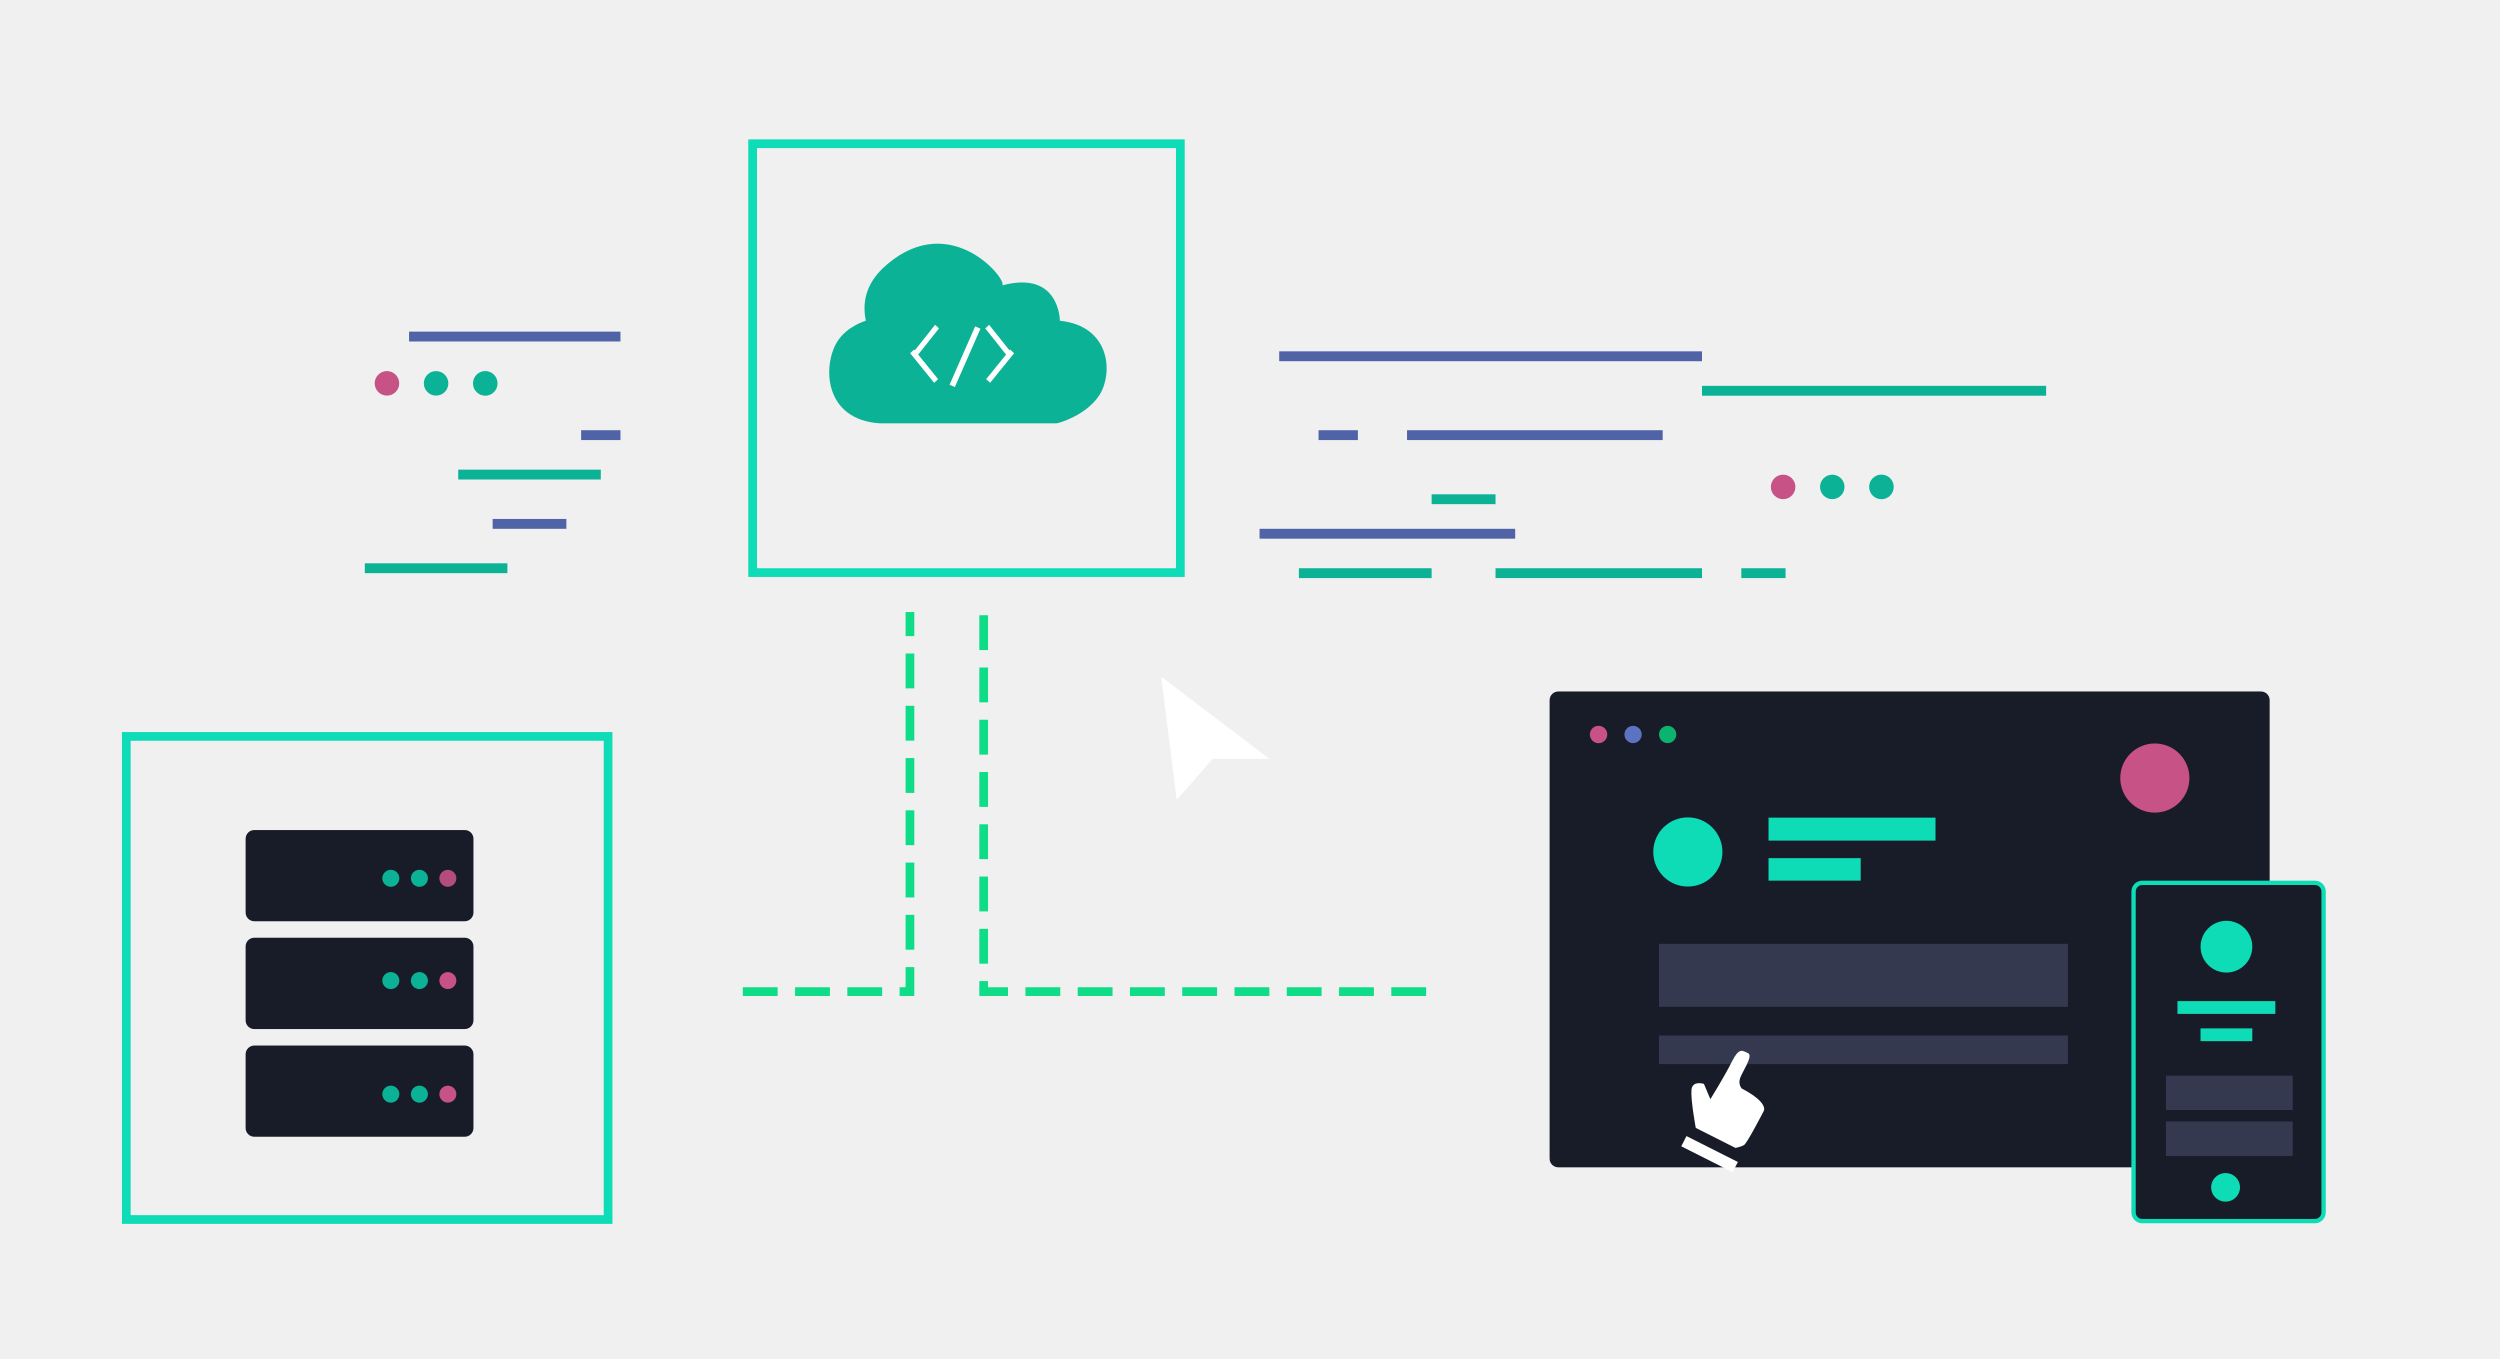
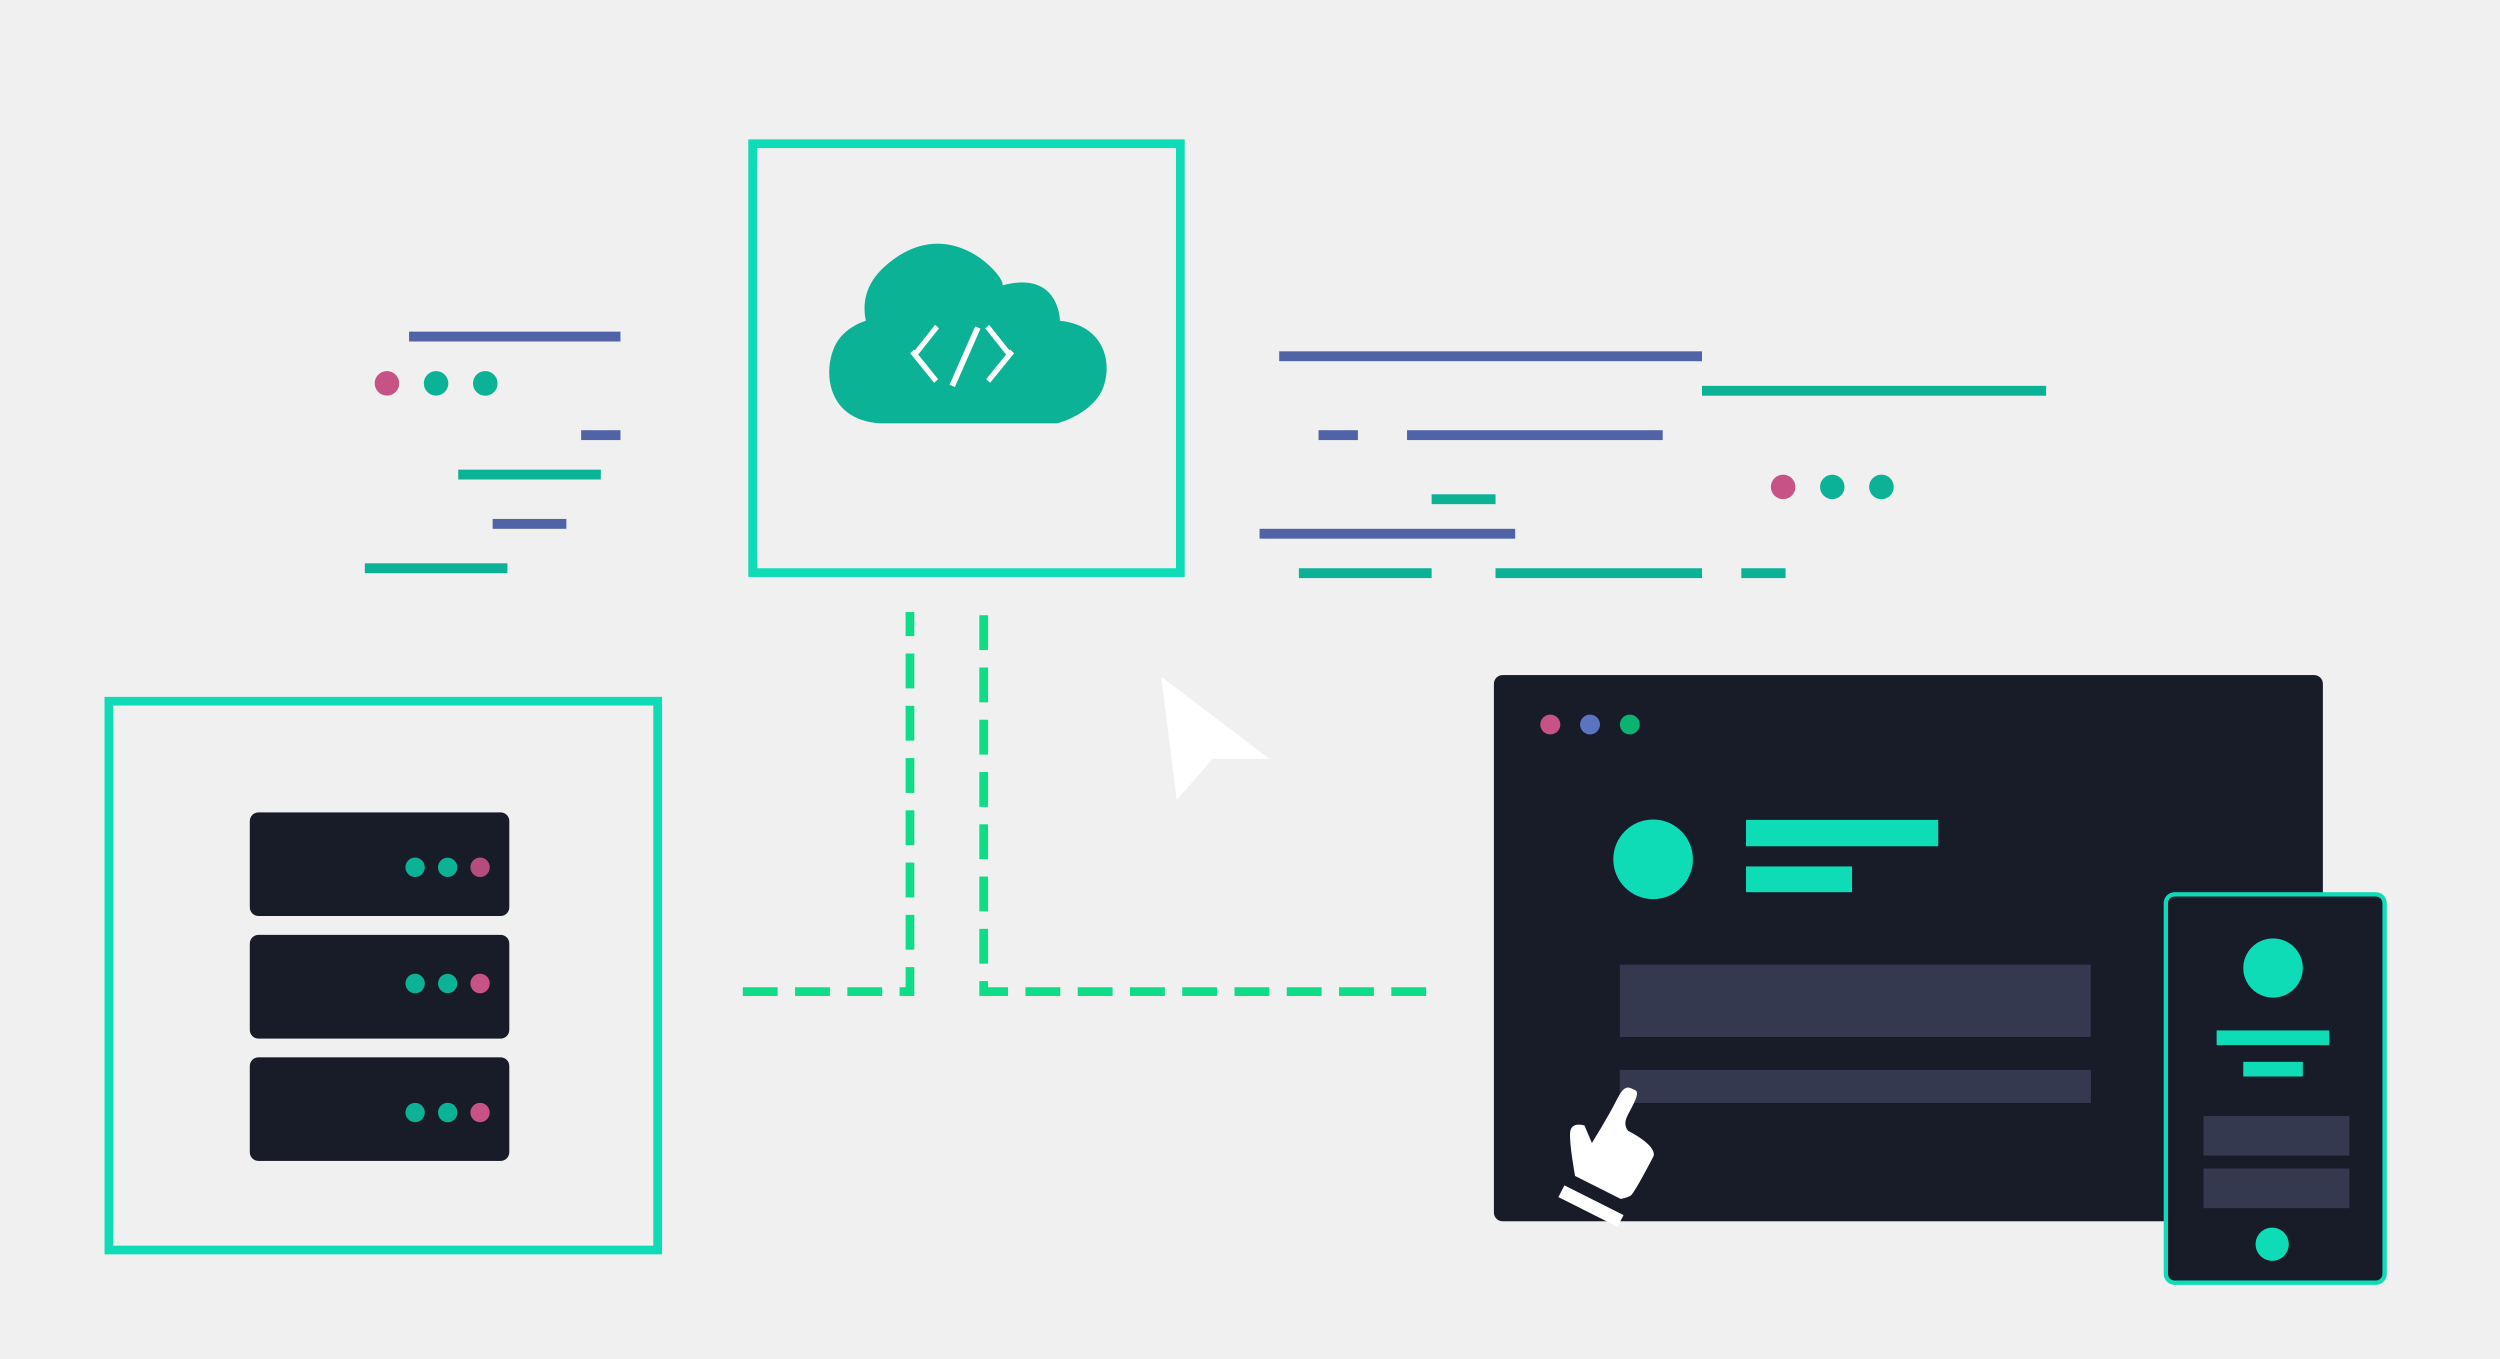
<svg xmlns="http://www.w3.org/2000/svg" preserveAspectRatio="xMidYMid" width="574" height="312" viewBox="0 0 574 312">
  <defs>
    <style>
-       .cls-1, .cls-14 {
-         stroke: #0edc87;
-       }
- 
-       .cls-1, .cls-12, .cls-14, .cls-8 {
-         stroke-width: 2px;
-       }
- 
-       .cls-1 {
-         stroke-dasharray: 8,4;
-       }
- 
-       .cls-1, .cls-12, .cls-14, .cls-25, .cls-26, .cls-27, .cls-8 {
-         fill: none;
-       }
- 
-       .cls-1, .cls-16, .cls-2, .cls-20, .cls-22, .cls-23, .cls-26, .cls-29, .cls-3, .cls-30, .cls-31, .cls-4, .cls-7, .cls-8 {
-         fill-rule: evenodd;
-       }
- 
-       .cls-2, .cls-6 {
-         fill: #0cb296;
-       }
- 
-       .cls-3 {
-         fill: #4f63a6;
-       }
- 
-       .cls-4 {
-         fill: #fff;
-       }
- 
-       .cls-5 {
-         fill: #c75285;
-       }
- 
-       .cls-31, .cls-7 {
-         fill: #181b28;
-       }
- 
-       .cls-31, .cls-8 {
-         stroke: #0edcb7;
-       }
- 
-       .cls-9 {
-         fill: #5c73c1;
-       }
- 
-       .cls-10 {
-         fill: #0cb26f;
-       }
- 
-       .cls-11 {
-         fill: #b54d7c;
-       }
- 
-       .cls-12, .cls-27 {
-         stroke: #0edcb8;
-       }
- 
-       .cls-13, .cls-23 {
-         fill: #0a0c15;
-       }
- 
-       .cls-15, .cls-22 {
-         fill: #0edcb8;
-       }
- 
-       .cls-16 {
-         fill: #0edc87;
-       }
- 
-       .cls-17 {
-         fill: #11131e;
-       }
- 
-       .cls-18 {
-         fill: #273257;
-       }
- 
-       .cls-19 {
-         fill: #6179cc;
-       }
- 
-       .cls-20 {
-         fill: #0ed4b2;
-       }
- 
-       .cls-21 {
-         fill: #3cf0a6;
-       }
- 
-       .cls-24 {
-         fill: #fff568;
-         opacity: 0.68;
-       }
- 
-       .cls-25, .cls-26 {
-         stroke: #6179cc;
-       }
- 
-       .cls-25, .cls-26, .cls-27, .cls-31 {
-         stroke-width: 1px;
-       }
- 
-       .cls-28, .cls-30 {
-         fill: #0edcb7;
-       }
- 
-       .cls-29 {
-         fill: #34394f;
-       }
+ .cls-1,
+ .cls-16 {
+     stroke: #0edc87;
+ }
+ 
+ .cls-1,
+ .cls-14,
+ .cls-16,
+ .cls-8,
+ .cls-9 {
+     stroke-width: 2px;
+ }
+ 
+ .cls-1 {
+     stroke-dasharray: 8, 4;
+ }
+ 
+ .cls-1,
+ .cls-14,
+ .cls-16,
+ .cls-28,
+ .cls-29,
+ .cls-30,
+ .cls-8,
+ .cls-9 {
+     fill: none;
+ }
+ 
+ .cls-1,
+ .cls-10,
+ .cls-11,
+ .cls-12,
+ .cls-13,
+ .cls-18,
+ .cls-2,
+ .cls-22,
+ .cls-24,
+ .cls-25,
+ .cls-29,
+ .cls-3,
+ .cls-32,
+ .cls-33,
+ .cls-34,
+ .cls-4,
+ .cls-7,
+ .cls-8 {
+     fill-rule: evenodd;
+ }
+ 
+ .cls-2,
+ .cls-6 {
+     fill: #0cb296;
+ }
+ 
+ .cls-3 {
+     fill: #4f63a6;
+ }
+ 
+ .cls-4 {
+     fill: #fff;
+ }
+ 
+ .cls-10,
+ .cls-5 {
+     fill: #c75285;
+ }
+ 
+ .cls-34,
+ .cls-7 {
+     fill: #181b28;
+ }
+ 
+ .cls-34,
+ .cls-8,
+ .cls-9 {
+     stroke: #0edcb7;
+ }
+ 
+ .cls-11 {
+     fill: #5c73c1;
+ }
+ 
+ .cls-12,
+ .cls-26 {
+     fill: #0cb26f;
+ }
+ 
+ .cls-13 {
+     fill: #b54d7c;
+ }
+ 
+ .cls-14,
+ .cls-30 {
+     stroke: #0edcb8;
+ }
+ 
+ .cls-15,
+ .cls-25 {
+     fill: #0a0c15;
+ }
+ 
+ .cls-17,
+ .cls-24 {
+     fill: #0edcb8;
+ }
+ 
+ .cls-18 {
+     fill: #0edc87;
+ }
+ 
+ .cls-19 {
+     fill: #11131e;
+ }
+ 
+ .cls-20 {
+     fill: #273257;
+ }
+ 
+ .cls-21 {
+     fill: #6179cc;
+ }
+ 
+ .cls-22 {
+     fill: #0ed4b2;
+ }
+ 
+ .cls-23 {
+     fill: #3cf0a6;
+ }
+ 
+ .cls-27 {
+     fill: #fff568;
+     opacity: 0.68;
+ }
+ 
+ .cls-28,
+ .cls-29 {
+     stroke: #6179cc;
+ }
+ 
+ .cls-28,
+ .cls-29,
+ .cls-30,
+ .cls-34 {
+     stroke-width: 1px;
+ }
+ 
+ .cls-31,
+ .cls-33 {
+     fill: #0edcb7;
+ }
+ 
+ .cls-32 {
+     fill: #34394f;
+ }
+ 
+ .blink-1 .bl1 {
+     animation: bl1 3s infinite;
+ }
+ 
+ @keyframes bl1 {
+     33.33% {
+         fill: #b54d7c;
+     }
+     66.33% {
+         fill: #0cb296;
+     }
+     100% {
+         fill: #0cb296;
+     }
+ }
+ 
+ .blink-1 .bl2 {
+     animation: bl2 3s infinite;
+ }
+ 
+ @keyframes bl2 {
+     33.33% {
+         fill: #0cb296;
+     }
+     66.33% {
+ 
+         fill: #b54d7c;
+     }
+     100% {
+         fill: #0cb296;
+     }
+ }
+ 
+ .blink-1 .bl3 {
+     animation: bl3 3s infinite;
+ }
+ 
+ @keyframes bl3 {
+     33.33% {
+         fill: #0cb296;
+     }
+     66.33% {
+ 
+          fill: #0cb296;
+     }
+     100% {
+        
+         fill: #b54d7c;
+     }
+ }
+ 
+ 
+ .blink-2 .bl1 {
+     animation: bl1 3s infinite;
+ }
+ 
+ @keyframes bl1 {
+     33.33% {
+         fill: #b54d7c;
+     }
+     66.33% {
+         fill: #0cb296;
+     }
+     100% {
+         fill: #0cb296;
+     }
+ }
+ 
+ .blink-2 .bl2 {
+     animation: bl2 3s infinite;
+ }
+ 
+ @keyframes bl2 {
+     33.33% {
+         fill: #0cb296;
+     }
+     66.33% {
+ 
+         fill: #b54d7c;
+     }
+     100% {
+         fill: #0cb296;
+     }
+ }
+ 
+ .blink-2 .bl3 {
+     animation: bl3 3s infinite;
+ }
+ 
+ @keyframes bl3 {
+     33.33% {
+         fill: #0cb296;
+     }
+     66.33% {
+ 
+          fill: #0cb296;
+     }
+     100% {
+        
+         fill: #b54d7c;
+     }
+ }
+ .blink-3 .bl1 {
+     animation: bl1 3s infinite;
+ }
+ 
+ @keyframes bl1 {
+     33.33% {
+         fill: #b54d7c;
+     }
+     66.33% {
+         fill: #0cb296;
+     }
+     100% {
+         fill: #0cb296;
+     }
+ }
+ 
+ .blink-3 .bl2 {
+     animation: bl2 3s infinite;
+ }
+ 
+ @keyframes bl2 {
+     33.33% {
+         fill: #0cb296;
+     }
+     66.33% {
+ 
+         fill: #b54d7c;
+     }
+     100% {
+         fill: #0cb296;
+     }
+ }
+ 
+ .blink-3 .bl3 {
+     animation: bl3 3s infinite;
+ }
+ 
+ @keyframes bl3 {
+     33.33% {
+         fill: #0cb296;
+     }
+     66.33% {
+ 
+          fill: #0cb296;
+     }
+     100% {
+        
+         fill: #b54d7c;
+     }
+ }
+ .gutter{
+   fill: #181b28;
+   transform: translateY(-52px) translateX(-80px) scaleX(1.2) ;
+   z-index: 3;
+ 
+ }
+ .feed{
+   animation: feed 4s ease infinite;
+   z-index: 1;
+ }
+ @keyframes feed{
+   0%{
+      transform: translateY(0px);
+   }
+   20%{
+     transform: translateY(-25px);
+   }
+   
+   40%{
+     transform: translateY(-10px);
+   }
+   60%{
+      transform: translateY(-25px);
+   }
+   100%{
+      transform: translateY(0px);
+   }
+ 
+ }
+ .profile{
+   animation: profile 4s infinite;
+ }
+ @keyframes profile{
+   0%{
+      
+      opacity: 1;
+   }
+   20%{
+    opacity: 0;
+   }
+   
+   40%{
+     opacity: 0.8;
+   }
+   60%{
+     opacity: 0;
+   }
+   100%{
+     opacity: 1;
+   }
+ 
+ }
+ .f1{
+   animation: f1 4s infinite;
+  
+ }
+ @keyframes f1{
+   0%{
+      
+      opacity: 0;
+       transform: translateY(10px);
+   }
+   20%{
+    opacity: 1;
+     transform: translateY(-10px);
+   }
+   
+   40%{
+     opacity: 0.2;
+     transform: translateY(6px);
+   }
+   60%{
+     opacity: 1;
+     transform: translateY(-10px);
+   }
+   100%{
+     opacity: 0;
+     transform: translateY(10px);
+   }
+ 
+ }
+ 
+ 
+ .m-feed{
+   animation: m-feed 6s ease infinite;
+   z-index: 1;
+ }
+ @keyframes m-feed{
+   0%{
+      transform: translateY(0px);
+   }
+   20%{
+     transform: translateY(-7px);
+   }
+   
+   40%{
+     transform: translateY(-1px);
+   }
+   60%{
+      transform: translateY(-5px);
+   }
+   100%{
+      transform: translateY(0px);
+   }
+ 
+ }
+ .pointer1{
+   animation:pointer1 ease 4s infinite;
+   transform: translateX(-20px);
+ }
+ @keyframes pointer1{
+   0%{
+    transform: translateX(-30px) translateY(0px);
+   }
+   20%{
+     transform: translateX(-30px) translateY(-70px);
+   }
+   40%{
+     transform: translateX(-30px) translateY(-10px);
+   }
+   60%{
+      transform: translateX(-30px) translateY(-50px);
+   }
+   100%{
+      transform: translateX(-30px) translateY(0);
+   }
+ }
+ 
+ 
+ .line-1{
+   animation: line-1 infinite 2s;
+ }
+ @keyframes line-1{
+   0%{
+     transform: scaleX(1);
+     transform-origin: 0% 0px;
+     opacity: 0;
+   }
+   50%{
+     transform: scaleX(0.2);
+     transform-origin: 100% 0px;
+     opacity: 1;
+   }
+   70%{
+      transform: scaleX(0);
+     transform-origin: 100% 0px;
+     opacity: 0.2;
+   }
+   100%{
+     transform: scaleX(1);
+     transform-origin: 0% 0px;
+     opacity: 0;
+   }
+ }
+ .line-2{
+   animation: line-2 infinite 2.5s;
+ }
+ @keyframes line-2{
+   0%{
+     transform: scaleX(1);
+     transform-origin: 0% 0px;
+     opacity: 0;
+   }
+   50%{
+     transform: scaleX(0.2);
+     transform-origin: 100% 0px;
+     opacity: 1;
+   }
+   70%{
+      transform: scaleX(0);
+     transform-origin: 100% 0px;
+     opacity: 0.2;
+   }
+   100%{
+     transform: scaleX(1);
+     transform-origin: 0% 0px;
+     opacity: 0;
+   }
+ }
+ .line-3{
+   animation: line-3 infinite 1.75s;
+ }
+ @keyframes line-3{
+   0%{
+     transform: scaleX(1);
+     transform-origin: 0% 0px;
+     opacity: 0;
+   }
+   50%{
+     transform: scaleX(0.2);
+     transform-origin: 100% 0px;
+     opacity: 1;
+   }
+   70%{
+      transform: scaleX(0);
+     transform-origin: 100% 0px;
+     opacity: 0.2;
+   }
+   100%{
+     transform: scaleX(1);
+     transform-origin: 0% 0px;
+     opacity: 0;
+   }
+ }
+ .cleft{
+   animation:cleft 4s infinite;
+ }
+ @keyframes cleft{
+   0%{
+     opacity: 0;
+     transform:translateX(-5px);
+   }
+   20%{
+     opacity: 1;
+     transform:translateX(0px);
+   }
+   80%{
+     opacity: 1;
+     transform:translateX(0px);
+   }
+   100%{
+     opacity: 0;
+   }
+ }
+ .cright{
+   animation:cright 4s infinite;
+ }
+ @keyframes cright{
+   0%{
+     opacity: 0;
+     transform:translateX(5px);
+   }
+   20%{
+     opacity: 1;
+     transform:translateX(0px);
+   }
+   80%{
+     opacity: 1;
+     transform:translateX(0px);
+   }
+   100%{
+     opacity: 0;
+   }
+ }
+ .sline{
+   animation: sline 4s infinite ease;
+ }
+ 
+ @keyframes sline{
+   0%{
+     opacity: 0;
+   }
+   90%{
+     opacity: 1;
+   }
+   100%{
+     opacity: 0;
+   }
+ }
+ 
+ .mouse{
+   animation: mouse 7s ease infinite;
+ }
+ @keyframes mouse{
+   0%{
+     transform: translateY(80px) translateX(-90px);
+   }
+   15%{
+     transform: translateY(80px) translateX(-65px);
+   }
+   30%{
+     transform:translateY(-13px) translateX(-65px);
+   }
+   45%{
+     transform:translateY(-13px) translateX(-35px)
+   }
+   60%{
+     transform: translateY(77px) translateX(-36px)
+   }
+   75%{
+       transform: translateY(77px) translateX(55px);
+   }
+   100%{
+       transform: translateY(80px) translateX(-90px);
+   }
+ }
    </style>
  </defs>
-   <g id="artboard-1">
-     <path d="M170.547,227.673 L208.924,227.673 L208.924,140.523 " class="cls-1" />
-     <path d="M390.779,88.591 L469.791,88.591 L469.791,90.855 L390.779,90.855 L390.779,88.591 Z" class="cls-2" />
-     <path d="M293.708,80.668 L390.779,80.668 L390.779,82.932 L293.708,82.932 L293.708,80.668 Z" class="cls-3" />
-     <path d="M289.193,121.414 L347.887,121.414 L347.887,123.677 L289.193,123.677 L289.193,121.414 Z" class="cls-3" />
-     <path d="M323.055,98.777 L381.749,98.777 L381.749,101.041 L323.055,101.041 L323.055,98.777 Z" class="cls-3" />
-     <path d="M302.738,98.777 L311.768,98.777 L311.768,101.041 L302.738,101.041 L302.738,98.777 Z" class="cls-3" />
-     <path d="M133.428,98.777 L142.457,98.777 L142.457,101.041 L133.428,101.041 L133.428,98.777 Z" class="cls-3" />
-     <path d="M93.922,76.141 L142.457,76.141 L142.457,78.405 L93.922,78.405 L93.922,76.141 Z" class="cls-3" />
-     <path d="M83.763,129.336 L116.497,129.336 L116.497,131.600 L83.763,131.600 L83.763,129.336 Z" class="cls-2" />
-     <path d="M105.209,107.832 L137.943,107.832 L137.943,110.095 L105.209,110.095 L105.209,107.832 Z" class="cls-2" />
-     <path d="M113.110,119.150 L130.041,119.150 L130.041,121.414 L113.110,121.414 L113.110,119.150 Z" class="cls-3" />
-     <path d="M328.699,113.491 L343.372,113.491 L343.372,115.755 L328.699,115.755 L328.699,113.491 Z" class="cls-2" />
-     <path d="M298.223,130.468 L328.699,130.468 L328.699,132.732 L298.223,132.732 L298.223,130.468 Z" class="cls-2" />
-     <path d="M343.372,130.468 L390.779,130.468 L390.779,132.732 L343.372,132.732 L343.372,130.468 Z" class="cls-2" />
-     <path d="M399.809,130.468 L409.968,130.468 L409.968,132.732 L399.809,132.732 L399.809,130.468 Z" class="cls-2" />
-     <path d="M270.166,183.664 L266.618,155.368 L291.451,174.232 L278.443,174.232 L270.166,183.664 Z" class="cls-4" />
-     <circle cx="409.405" cy="111.797" r="2.815" class="cls-5" />
-     <circle cx="420.69" cy="111.797" r="2.81" class="cls-6" />
-     <path d="M431.978,108.964 C433.537,108.964 434.800,110.230 434.800,111.793 C434.800,113.356 433.537,114.623 431.978,114.623 C430.420,114.623 429.156,113.356 429.156,111.793 C429.156,110.230 430.420,108.964 431.978,108.964 Z" class="cls-2" />
-     <circle cx="88.845" cy="88.016" r="2.815" class="cls-5" />
-     <circle cx="100.125" cy="88.016" r="2.815" class="cls-6" />
-     <path d="M111.417,85.195 C112.976,85.195 114.239,86.462 114.239,88.025 C114.239,89.588 112.976,90.855 111.417,90.855 C109.859,90.855 108.595,89.588 108.595,88.025 C108.595,86.462 109.859,85.195 111.417,85.195 Z" class="cls-2" />
-     <path d="M327.441,227.673 L225.855,227.673 L225.855,140.523 " class="cls-1" />
-     <path d="M357.789,158.764 L519.113,158.764 C520.218,158.764 521.113,159.659 521.113,160.764 L521.113,266.019 C521.113,267.124 520.218,268.019 519.113,268.019 L357.789,268.019 C356.684,268.019 355.789,267.124 355.789,266.019 L355.789,160.764 C355.789,159.659 356.684,158.764 357.789,158.764 Z" class="cls-7" />
-     <path d="M172.805,33.000 L271.005,33.000 L271.005,131.468 L172.805,131.468 L172.805,33.000 Z" class="cls-8" />
-     <path d="M29.000,169.082 L139.616,169.082 L139.616,280.000 L29.000,280.000 L29.000,169.082 Z" class="cls-8" />
-     <circle cx="367.03" cy="168.64" r="2" class="cls-5" />
-     <circle cx="374.955" cy="168.64" r="1.985" class="cls-9" />
-     <circle cx="382.895" cy="168.64" r="1.985" class="cls-10" />
-     <path d="M58.395,190.577 L106.705,190.577 C107.809,190.577 108.705,191.472 108.705,192.577 L108.705,209.515 C108.705,210.620 107.809,211.515 106.705,211.515 L58.395,211.515 C57.290,211.515 56.395,210.620 56.395,209.515 L56.395,192.577 C56.395,191.472 57.290,190.577 58.395,190.577 Z" class="cls-7" />
-     <path d="M58.395,215.300 L106.705,215.300 C107.809,215.300 108.705,216.195 108.705,217.300 L108.705,234.274 C108.705,235.378 107.809,236.274 106.705,236.274 L58.395,236.274 C57.290,236.274 56.395,235.378 56.395,234.274 L56.395,217.300 C56.395,216.195 57.290,215.300 58.395,215.300 Z" class="cls-7" />
-     <path d="M58.395,240.058 L106.705,240.058 C107.809,240.058 108.705,240.954 108.705,242.058 L108.705,258.997 C108.705,260.102 107.809,260.997 106.705,260.997 L58.395,260.997 C57.290,260.997 56.395,260.102 56.395,258.997 L56.395,242.058 C56.395,240.954 57.290,240.058 58.395,240.058 Z" class="cls-7" />
-     <circle cx="89.735" cy="201.657" r="1.955" class="cls-6" />
-     <circle cx="96.295" cy="201.657" r="1.955" class="cls-6" />
-     <circle cx="102.83" cy="201.657" r="1.95" class="cls-11" />
-     <circle cx="89.735" cy="225.14" r="1.955" class="cls-6" />
-     <circle cx="96.295" cy="225.14" r="1.955" class="cls-6" />
-     <circle cx="102.83" cy="225.14" r="1.95" class="cls-5" />
-     <circle cx="89.735" cy="251.219" r="1.955" class="cls-6" />
-     <circle cx="96.295" cy="251.219" r="1.955" class="cls-6" />
-     <circle cx="102.83" cy="251.219" r="1.95" class="cls-5" />
-     <path d="M202.091,97.202 L242.527,97.202 C243.070,97.188 249.437,95.363 252.430,90.703 C255.624,85.732 254.992,74.838 243.352,73.645 C243.352,73.645 243.302,61.976 230.149,65.522 C231.203,64.051 218.340,48.297 203.741,60.648 C200.848,63.095 197.451,67.153 198.790,73.645 C198.790,73.645 194.448,74.854 192.188,78.519 C188.871,83.899 189.076,96.414 202.091,97.202 Z" class="cls-2" />
-     <path d="M215.590,75.404 L210.815,81.409 L215.389,87.056 L214.478,87.896 L208.968,81.093 L209.879,80.253 L210.035,80.445 L214.705,74.573 L215.590,75.404 Z" class="cls-4" />
-     <path d="M232.842,81.093 L227.331,87.896 L226.420,87.056 L230.994,81.409 L226.219,75.404 L227.104,74.573 L231.775,80.445 L231.931,80.253 L232.842,81.093 Z" class="cls-4" />
-     <path d="M223.901,74.933 L225.116,75.469 L219.235,88.866 L218.020,88.330 L223.901,74.933 Z" class="cls-4" />
-     <g>
-       <rect x="-364" y="-274" width="86" height="86" class="cls-12" />
-       <rect x="-365" y="-175" width="87" height="87" class="cls-12" />
-       <rect x="-254" y="-261" width="224" height="163" rx="10" ry="10" class="cls-13" />
-       <rect x="-243" y="-252" width="201" height="141" class="cls-14" />
-       <rect x="-182" y="-183" width="106" height="12" class="cls-15" />
-       <rect x="-165" y="-205" width="88" height="12" class="cls-15" />
-       <path d="M-155.172,-92.000 L-120.828,-92.000 C-119.611,-92.000 -118.625,-91.014 -118.625,-89.797 C-118.625,-88.580 -119.611,-87.594 -120.828,-87.594 L-155.172,-87.594 C-156.389,-87.594 -157.375,-88.580 -157.375,-89.797 C-157.375,-91.014 -156.389,-92.000 -155.172,-92.000 Z" class="cls-16" />
-       <rect x="-237" y="-245" width="188" height="20" class="cls-17" />
-       <circle cx="-62" cy="-134" r="8" class="cls-15" />
-       <rect x="-214" y="-163" width="137" height="26" class="cls-15" />
-       <rect x="-346" y="-254" width="41.969" height="10" class="cls-18" />
-       <rect x="-346" y="-238" width="59" height="10" class="cls-15" />
-       <rect x="-346" y="-221" width="36.313" height="10" class="cls-19" />
-       <path d="M-350.934,-158.897 L-351.679,-158.065 L-351.817,-158.184 L-356.425,-154.215 L-357.164,-155.040 L-352.664,-158.915 L-357.190,-162.816 L-356.445,-163.647 L-351.809,-159.651 L-351.699,-159.746 L-350.960,-158.922 L-350.962,-158.921 L-350.934,-158.897 Z" class="cls-20" />
-       <rect x="-302.312" y="-221" width="15.312" height="10" class="cls-5" />
-       <rect x="-357" y="-252" width="3" height="5.063" class="cls-5" />
-       <rect x="-357" y="-235.531" width="3" height="5.062" class="cls-21" />
-       <rect x="-357" y="-218.062" width="3" height="5.062" class="cls-21" />
-       <rect x="-304.312" y="-156.469" width="10.406" height="1.563" class="cls-15" />
-       <circle cx="-317.015" cy="-158.203" r="3.204" class="cls-12" />
-       <path d="M-308.005,-155.847 L-308.829,-154.997 L-311.162,-157.839 L-311.214,-157.784 L-311.500,-158.048 L-311.500,-155.000 L-312.656,-155.000 L-312.656,-161.406 L-311.500,-161.406 L-311.500,-159.192 L-309.317,-161.574 L-308.463,-160.785 L-310.360,-158.715 L-308.005,-155.847 Z" class="cls-22" />
-       <path d="M-341.671,-161.995 C-341.580,-161.854 -335.061,-162.039 -341.231,-156.065 L-338.189,-156.169 L-338.189,-155.004 L-343.993,-155.004 L-343.993,-156.169 C-343.993,-156.169 -340.128,-157.886 -339.930,-159.082 C-339.561,-161.308 -343.993,-160.247 -343.993,-160.247 L-343.993,-161.413 L-341.671,-161.995 Z" class="cls-22" />
-       <ellipse cx="-333.546" cy="-158.5" rx="2.891" ry="3.5" class="cls-12" />
-       <ellipse cx="-326" cy="-158.5" rx="2.906" ry="3.5" class="cls-12" />
-       <path d="M-208.953,-86.094 L-67.047,-86.094 C-64.812,-86.094 -63.000,-84.282 -63.000,-82.047 C-63.000,-79.812 -64.812,-78.000 -67.047,-78.000 L-208.953,-78.000 C-211.188,-78.000 -213.000,-79.812 -213.000,-82.047 C-213.000,-84.282 -211.188,-86.094 -208.953,-86.094 Z" class="cls-23" />
-       <ellipse cx="-75.795" cy="-234.5" rx="2.205" ry="2.5" class="cls-10" />
-       <circle cx="-67" cy="-234.5" r="2.22" class="cls-19" />
-       <circle cx="-58.205" cy="-234.5" r="2.205" class="cls-5" />
-       <rect x="-230" y="-162" width="120" height="20" class="cls-24" />
-       <rect x="-218" y="-203" width="14" height="15" class="cls-25" />
-       <path d="M-212.342,-197.135 L-210.868,-191.947 L-207.184,-197.135 L-203.500,-193.429 L-203.500,-187.500 L-217.500,-187.500 L-217.500,-194.171 L-212.342,-197.135 Z" class="cls-26" />
-       <ellipse cx="-203.5" cy="-203.563" rx="5.5" ry="5.438" class="cls-27" />
-       <path d="M-294.072,-230.646 L-289.765,-226.320 L-292.385,-223.719 L-296.693,-228.045 L-298.197,-221.997 L-303.236,-236.856 L-304.001,-237.624 L-303.429,-237.427 L-303.623,-237.999 L-302.858,-237.230 L-288.006,-232.113 L-294.072,-230.646 Z" class="cls-4" />
-       <circle cx="387.53" cy="195.61" r="7.94" class="cls-28" />
-       <circle cx="494.75" cy="178.64" r="7.94" class="cls-5" />
-       <path d="M380.903,216.699 L474.800,216.699 L474.800,231.165 L380.903,231.165 L380.903,216.699 Z" class="cls-29" />
-       <path d="M380.903,237.743 L474.800,237.743 L474.800,244.322 L380.903,244.322 L380.903,237.743 Z" class="cls-29" />
-       <path d="M406.053,187.731 L444.394,187.731 L444.394,193.001 L406.053,193.001 L406.053,187.731 Z" class="cls-30" />
-       <path d="M406.053,197.033 L427.216,197.033 L427.216,202.197 L406.053,202.197 L406.053,197.033 Z" class="cls-30" />
-       <path d="M491.867,202.697 L531.500,202.697 C532.605,202.697 533.500,203.593 533.500,204.697 L533.500,278.368 C533.500,279.473 532.605,280.368 531.500,280.368 L491.867,280.368 C490.763,280.368 489.867,279.473 489.867,278.368 L489.867,204.697 C489.867,203.593 490.763,202.697 491.867,202.697 Z" class="cls-31" />
-       <path d="M510.990,269.328 C512.821,269.328 514.305,270.801 514.305,272.617 C514.305,274.434 512.821,275.907 510.990,275.907 C509.158,275.907 507.674,274.434 507.674,272.617 C507.674,270.801 509.158,269.328 510.990,269.328 Z" class="cls-30" />
-       <circle cx="511.19" cy="217.36" r="5.94" class="cls-28" />
-       <path d="M499.949,229.856 L522.418,229.856 L522.418,232.792 L499.949,232.792 L499.949,229.856 Z" class="cls-30" />
-       <path d="M505.240,236.116 L517.127,236.116 L517.127,239.052 L505.240,239.052 L505.240,236.116 Z" class="cls-30" />
-       <path d="M497.304,246.975 L526.404,246.975 L526.404,254.862 L497.304,254.862 L497.304,246.975 Z" class="cls-29" />
-       <path d="M497.304,257.479 L526.404,257.479 L526.404,265.402 L497.304,265.402 L497.304,257.479 Z" class="cls-29" />
-       <path d="M392.705,252.370 L391.220,248.858 C391.220,248.858 388.600,247.994 388.365,250.182 C388.131,252.369 389.347,258.967 389.347,258.967 L398.459,263.562 C398.459,263.562 399.707,263.337 400.432,262.899 C401.157,262.461 404.896,255.201 404.896,255.201 C404.896,255.201 406.424,253.346 399.940,249.939 C399.940,249.939 399.008,249.061 399.534,247.523 C400.023,246.093 402.628,242.382 401.352,241.808 C400.077,241.234 399.315,240.380 397.616,243.793 C395.917,247.205 392.705,252.370 392.705,252.370 Z" class="cls-4" />
-       <path d="M387.216,260.844 L399.013,266.793 L397.818,269.141 L386.020,263.192 L387.216,260.844 Z" class="cls-4" />
+   <path d="M170.547,227.673 L208.924,227.673 L208.924,140.523 " class="cls-1" />
+   <path d="M390.779,88.591 L469.791,88.591 L469.791,90.855 L390.779,90.855 L390.779,88.591 Z" class="cls-2 line-2" />
+   <path d="M293.708,80.668 L390.779,80.668 L390.779,82.932 L293.708,82.932 L293.708,80.668 Z" class="cls-3 line-1" />
+   <path d="M289.193,121.414 L347.887,121.414 L347.887,123.677 L289.193,123.677 L289.193,121.414 Z" class="cls-3 line-2" />
+   <path d="M323.055,98.777 L381.749,98.777 L381.749,101.041 L323.055,101.041 L323.055,98.777 Z" class="cls-3 line-3" />
+   <path d="M302.738,98.777 L311.768,98.777 L311.768,101.041 L302.738,101.041 L302.738,98.777 Z" class="cls-3 line-3" />
+   <path d="M133.428,98.777 L142.457,98.777 L142.457,101.041 L133.428,101.041 L133.428,98.777 Z" class="cls-3 line-1" />
+   <path d="M93.922,76.141 L142.457,76.141 L142.457,78.405 L93.922,78.405 L93.922,76.141 Z" class="cls-3 line-3" />
+   <path d="M83.763,129.336 L116.497,129.336 L116.497,131.600 L83.763,131.600 L83.763,129.336 Z" class="cls-2 line-1" />
+   <path d="M105.209,107.832 L137.943,107.832 L137.943,110.095 L105.209,110.095 L105.209,107.832 Z" class="cls-2 line-1" />
+   <path d="M113.110,119.150 L130.041,119.150 L130.041,121.414 L113.110,121.414 L113.110,119.150 Z" class="cls-3 line-2" />
+   <path d="M328.699,113.491 L343.372,113.491 L343.372,115.755 L328.699,115.755 L328.699,113.491 Z" class="cls-2 line-2" />
+   <path d="M298.223,130.468 L328.699,130.468 L328.699,132.732 L298.223,132.732 L298.223,130.468 Z" class="cls-2 line-2" />
+   <path d="M343.372,130.468 L390.779,130.468 L390.779,132.732 L343.372,132.732 L343.372,130.468 Z" class="cls-2 line-1" />
+   <path d="M399.809,130.468 L409.968,130.468 L409.968,132.732 L399.809,132.732 L399.809,130.468 Z" class="cls-2 line-1" />
+   <path d="M270.166,183.664 L266.618,155.368 L291.451,174.232 L278.443,174.232 L270.166,183.664 Z" class="cls-4 mouse" />
+   <g class="blink-2">
+     <circle cx="409.405" cy="111.797" r="2.815" class="cls-5 bl2" />
+     <circle cx="420.69" cy="111.797" r="2.81" class="cls-6 bl3" />
+     <path d="M431.978,108.964 C433.537,108.964 434.800,110.230 434.800,111.793 C434.800,113.356 433.537,114.623 431.978,114.623 C430.420,114.623 429.156,113.356 429.156,111.793 C429.156,110.230 430.420,108.964 431.978,108.964 Z" class="cls-2 bl1" />
+   </g>
+   <g class="blink-1">
+     <circle cx="88.845" cy="88.016" r="2.815" class="cls-5 bl1" />
+     <circle cx="100.125" cy="88.016" r="2.815" class="cls-6 bl2" />
+     <path d="M111.417,85.195 C112.976,85.195 114.239,86.462 114.239,88.025 C114.239,89.588 112.976,90.855 111.417,90.855 C109.859,90.855 108.595,89.588 108.595,88.025 C108.595,86.462 109.859,85.195 111.417,85.195 Z" class="cls-2 bl3" />
+   </g>
+   <path d="M327.441,227.673 L225.855,227.673 L225.855,140.523 " class="cls-1" />
+   <path d="M345.000,155.000 L531.330,155.000 C532.435,155.000 533.330,155.895 533.330,157.000 L533.330,278.408 C533.330,279.513 532.435,280.408 531.330,280.408 L345.000,280.408 C343.895,280.408 343.000,279.513 343.000,278.408 L343.000,157.000 C343.000,155.895 343.895,155.000 345.000,155.000 Z" class="cls-7" />
+   <path d="M172.805,33.000 L271.005,33.000 L271.005,131.468 L172.805,131.468 L172.805,33.000 Z" class="cls-8" />
+   <rect x="25" y="161" width="126" height="126" class="cls-9" />
+   <path d="M355.950,164.073 C357.222,164.073 358.252,165.093 358.252,166.350 C358.252,167.608 357.222,168.627 355.950,168.627 C354.679,168.627 353.648,167.608 353.648,166.350 C353.648,165.093 354.679,164.073 355.950,164.073 Z" class="cls-10" />
+   <path d="M365.069,164.073 C366.331,164.073 367.353,165.093 367.353,166.350 C367.353,167.608 366.331,168.627 365.069,168.627 C363.808,168.627 362.785,167.608 362.785,166.350 C362.785,165.093 363.808,164.073 365.069,164.073 Z" class="cls-11" />
+   <path d="M374.206,164.073 C375.468,164.073 376.490,165.093 376.490,166.350 C376.490,167.608 375.468,168.627 374.206,168.627 C372.945,168.627 371.922,167.608 371.922,166.350 C371.922,165.093 372.945,164.073 374.206,164.073 Z" class="cls-12" />
+   <path d="M59.354,186.527 L114.937,186.527 C116.042,186.527 116.937,187.422 116.937,188.527 L116.937,208.314 C116.937,209.418 116.042,210.314 114.937,210.314 L59.354,210.314 C58.250,210.314 57.354,209.418 57.354,208.314 L57.354,188.527 C57.354,187.422 58.250,186.527 59.354,186.527 Z" class="cls-7" />
+   <path d="M59.354,214.645 L114.937,214.645 C116.042,214.645 116.937,215.540 116.937,216.645 L116.937,236.467 C116.937,237.572 116.042,238.467 114.937,238.467 L59.354,238.467 C58.250,238.467 57.354,237.572 57.354,236.467 L57.354,216.645 C57.354,215.540 58.250,214.645 59.354,214.645 Z" class="cls-7" />
+   <path d="M59.354,242.763 L114.937,242.763 C116.042,242.763 116.937,243.659 116.937,244.763 L116.937,264.550 C116.937,265.655 116.042,266.550 114.937,266.550 L59.354,266.550 C58.250,266.550 57.354,265.655 57.354,264.550 L57.354,244.763 C57.354,243.659 58.250,242.763 59.354,242.763 Z" class="cls-7" />
+   <g class="blink-1">
+     <path d="M95.314,196.893 C96.543,196.893 97.539,197.895 97.539,199.130 C97.539,200.365 96.543,201.367 95.314,201.367 C94.086,201.367 93.090,200.365 93.090,199.130 C93.090,197.895 94.086,196.893 95.314,196.893 Z" class="cls-2 bl3 " />
+     <circle cx="102.78" cy="199.14" r="2.22" class="cls-6 bl2" />
+     <path d="M110.228,196.893 C111.457,196.893 112.453,197.895 112.453,199.130 C112.453,200.365 111.457,201.367 110.228,201.367 C108.999,201.367 108.003,200.365 108.003,199.130 C108.003,197.895 108.999,196.893 110.228,196.893 Z" class="cls-13 bl1" />
+   </g>
+   <g class="blink-2">
+     <path d="M95.314,223.556 C96.543,223.556 97.539,224.566 97.539,225.811 C97.539,227.056 96.543,228.065 95.314,228.065 C94.086,228.065 93.090,227.056 93.090,225.811 C93.090,224.566 94.086,223.556 95.314,223.556 Z" class="cls-2 bl1" />
+     <circle cx="102.78" cy="225.813" r="2.22" class="cls-6 bl2" />
+     <path d="M110.228,223.556 C111.457,223.556 112.453,224.566 112.453,225.811 C112.453,227.056 111.457,228.065 110.228,228.065 C108.999,228.065 108.003,227.056 108.003,225.811 C108.003,224.566 108.999,223.556 110.228,223.556 Z" class="cls-10 bl3" />
+   </g>
+   <g class="blink-3">
+     <circle cx="95.31" cy="255.438" r="2.22" class="cls-6 bl2" />
+     <path d="M102.789,253.201 C104.018,253.201 105.014,254.203 105.014,255.438 C105.014,256.673 104.018,257.675 102.789,257.675 C101.560,257.675 100.564,256.673 100.564,255.438 C100.564,254.203 101.560,253.201 102.789,253.201 Z" class="cls-2 bl3" />
+     <circle cx="110.22" cy="255.438" r="2.22" class="cls-5 bl1" />
+     <path d="M202.091,97.202 L242.527,97.202 C243.070,97.188 249.437,95.363 252.430,90.703 C255.624,85.732 254.992,74.838 243.352,73.645 C243.352,73.645 243.302,61.976 230.149,65.522 C231.203,64.051 218.340,48.297 203.741,60.648 C200.848,63.095 197.451,67.153 198.790,73.645 C198.790,73.645 194.448,74.854 192.188,78.519 C188.871,83.899 189.076,96.414 202.091,97.202 Z" class="cls-2 " />
+   </g>
+   <path d="M215.590,75.404 L210.815,81.409 L215.389,87.056 L214.478,87.896 L208.968,81.093 L209.879,80.253 L210.035,80.445 L214.705,74.573 L215.590,75.404 Z" class="cls-4 cright" />
+   <path d="M232.842,81.093 L227.331,87.896 L226.420,87.056 L230.994,81.409 L226.219,75.404 L227.104,74.573 L231.775,80.445 L231.931,80.253 L232.842,81.093 Z" class="cls-4 cleft" />
+   <path d="M223.901,74.933 L225.116,75.469 L219.235,88.866 L218.020,88.330 L223.901,74.933 Z" class="cls-4 sline" />
+   <g>
+     <rect x="-364" y="-274" width="86" height="86" class="cls-14" />
+     <rect x="-365" y="-175" width="87" height="87" class="cls-14" />
+     <rect x="-254" y="-261" width="224" height="163" rx="10" ry="10" class="cls-15" />
+     <rect x="-243" y="-252" width="201" height="141" class="cls-16" />
+     <rect x="-182" y="-183" width="106" height="12" class="cls-17" />
+     <rect x="-165" y="-205" width="88" height="12" class="cls-17" />
+     <path d="M-155.172,-92.000 L-120.828,-92.000 C-119.611,-92.000 -118.625,-91.014 -118.625,-89.797 C-118.625,-88.580 -119.611,-87.594 -120.828,-87.594 L-155.172,-87.594 C-156.389,-87.594 -157.375,-88.580 -157.375,-89.797 C-157.375,-91.014 -156.389,-92.000 -155.172,-92.000 Z" class="cls-18" />
+     <rect x="-237" y="-245" width="188" height="20" class="cls-19" />
+     <circle cx="-62" cy="-134" r="8" class="cls-17" />
+     <rect x="-214" y="-163" width="137" height="26" class="cls-17" />
+     <rect x="-346" y="-254" width="41.969" height="10" class="cls-20" />
+     <rect x="-346" y="-238" width="59" height="10" class="cls-17" />
+     <rect x="-346" y="-221" width="36.313" height="10" class="cls-21" />
+     <path d="M-350.934,-158.897 L-351.679,-158.065 L-351.817,-158.184 L-356.425,-154.215 L-357.164,-155.040 L-352.664,-158.915 L-357.190,-162.816 L-356.445,-163.647 L-351.809,-159.651 L-351.699,-159.746 L-350.960,-158.922 L-350.962,-158.921 L-350.934,-158.897 Z" class="cls-22" />
+     <rect x="-302.312" y="-221" width="15.312" height="10" class="cls-5" />
+     <rect x="-357" y="-252" width="3" height="5.063" class="cls-5" />
+     <rect x="-357" y="-235.531" width="3" height="5.062" class="cls-23" />
+     <rect x="-357" y="-218.062" width="3" height="5.062" class="cls-23" />
+     <rect x="-304.312" y="-156.469" width="10.406" height="1.563" class="cls-17" />
+     <circle cx="-317.015" cy="-158.203" r="3.204" class="cls-14" />
+     <path d="M-308.005,-155.847 L-308.829,-154.997 L-311.162,-157.839 L-311.214,-157.784 L-311.500,-158.048 L-311.500,-155.000 L-312.656,-155.000 L-312.656,-161.406 L-311.500,-161.406 L-311.500,-159.192 L-309.317,-161.574 L-308.463,-160.785 L-310.360,-158.715 L-308.005,-155.847 Z" class="cls-24" />
+     <path d="M-341.671,-161.995 C-341.580,-161.854 -335.061,-162.039 -341.231,-156.065 L-338.189,-156.169 L-338.189,-155.004 L-343.993,-155.004 L-343.993,-156.169 C-343.993,-156.169 -340.128,-157.886 -339.930,-159.082 C-339.561,-161.308 -343.993,-160.247 -343.993,-160.247 L-343.993,-161.413 L-341.671,-161.995 Z" class="cls-24" />
+     <path d="M371.922,221.488 L480.019,221.488 L480.019,238.092 L371.922,238.092 L371.922,221.488 Z" class="gutter" />
+     <ellipse cx="-333.546" cy="-158.5" rx="2.891" ry="3.5" class="cls-14" />
+     <ellipse cx="-326" cy="-158.5" rx="2.906" ry="3.5" class="cls-14" />
+     <path d="M-208.953,-86.094 L-67.047,-86.094 C-64.812,-86.094 -63.000,-84.282 -63.000,-82.047 C-63.000,-79.812 -64.812,-78.000 -67.047,-78.000 L-208.953,-78.000 C-211.188,-78.000 -213.000,-79.812 -213.000,-82.047 C-213.000,-84.282 -211.188,-86.094 -208.953,-86.094 Z" class="cls-25" />
+     <ellipse cx="-75.795" cy="-234.5" rx="2.205" ry="2.5" class="cls-26" />
+     <circle cx="-67" cy="-234.5" r="2.22" class="cls-21" />
+     <circle cx="-58.205" cy="-234.5" r="2.205" class="cls-5" />
+     <rect x="-230" y="-162" width="120" height="20" class="cls-27" />
+     <rect x="-218" y="-203" width="14" height="15" class="cls-28" />
+     <path d="M-212.342,-197.135 L-210.868,-191.947 L-207.184,-197.135 L-203.500,-193.429 L-203.500,-187.500 L-217.500,-187.500 L-217.500,-194.171 L-212.342,-197.135 Z" class="cls-29" />
+     <ellipse cx="-203.5" cy="-203.563" rx="5.5" ry="5.438" class="cls-30" />
+     <path d="M-294.072,-230.646 L-289.765,-226.320 L-292.385,-223.719 L-296.693,-228.045 L-298.197,-221.997 L-303.236,-236.856 L-304.001,-237.624 L-303.429,-237.427 L-303.623,-237.999 L-302.858,-237.230 L-288.006,-232.113 L-294.072,-230.646 Z" class="cls-4" />
+     <g class="feed">
+       <g class="profile">
+         <circle cx="379.55" cy="197.297" r="9.14" class="cls-31" />
+         <path d="M400.880,188.244 L445.018,188.244 L445.018,194.304 L400.880,194.304 L400.880,188.244 Z" class="cls-33" />
+         <path d="M400.880,198.931 L425.233,198.931 L425.233,204.848 L400.880,204.848 L400.880,198.931 Z" class="cls-33" />
+       </g>
+       <path d="M371.922,221.488 L480.019,221.488 L480.019,238.092 L371.922,238.092 L371.922,221.488 Z" class="cls-32" />
+       <path d="M371.922,245.658 L480.019,245.658 L480.019,253.189 L371.922,253.189 L371.922,245.658 Z" class="cls-32" />
+     </g>
+     <path d="M371.922,245.658 L480.019,245.658 L480.019,253.189 L371.922,253.189 L371.922,245.658 Z" class="cls-32 f1" />
+     <path d="M499.282,205.348 L545.500,205.348 C546.605,205.348 547.500,206.243 547.500,207.348 L547.500,292.500 C547.500,293.605 546.605,294.500 545.500,294.500 L499.282,294.500 C498.178,294.500 497.282,293.605 497.282,292.500 L497.282,207.348 C497.282,206.243 498.178,205.348 499.282,205.348 Z" class="cls-34" />
+     <circle cx="521.69" cy="285.672" r="3.81" class="cls-31" />
+     <g class="m-feed">
+       <g class="m-profile">
+         <path d="M521.891,215.463 C525.666,215.463 528.726,218.505 528.726,222.259 C528.726,226.012 525.666,229.054 521.891,229.054 C518.116,229.054 515.056,226.012 515.056,222.259 C515.056,218.505 518.116,215.463 521.891,215.463 Z" class="cls-33" />
+         <path d="M508.941,236.585 L534.805,236.585 L534.805,239.956 L508.941,239.956 L508.941,236.585 Z" class="cls-33" />
+         <path d="M515.056,243.794 L528.726,243.794 L528.726,247.165 L515.056,247.165 L515.056,243.794 Z" class="cls-33" />
+       </g>
+       <path d="M505.919,256.238 L539.410,256.238 L539.410,265.311 L505.919,265.311 L505.919,256.238 Z" class="cls-32" />
+       <path d="M505.919,268.287 L539.410,268.287 L539.410,277.396 L505.919,277.396 L505.919,268.287 Z" class="cls-32" />
+     </g>
+     <g class="pointer1">
+       <path d="M385.503,262.436 L383.795,258.406 C383.795,258.406 380.779,257.415 380.508,259.925 C380.238,262.435 381.638,270.006 381.638,270.006 L392.127,275.280 C392.127,275.280 393.564,275.022 394.399,274.519 C395.233,274.016 399.537,265.685 399.537,265.685 C399.537,265.685 401.296,263.556 393.832,259.646 C393.832,259.646 392.759,258.638 393.364,256.874 C393.928,255.233 396.926,250.974 395.458,250.315 C393.989,249.657 393.112,248.677 391.156,252.593 C389.201,256.508 385.503,262.436 385.503,262.436 Z" class="cls-4" />
+       <path d="M379.185,272.160 L392.765,278.987 L391.389,281.682 L377.809,274.855 L379.185,272.160 Z" class="cls-4" />
    </g>
  </g>
</svg>
